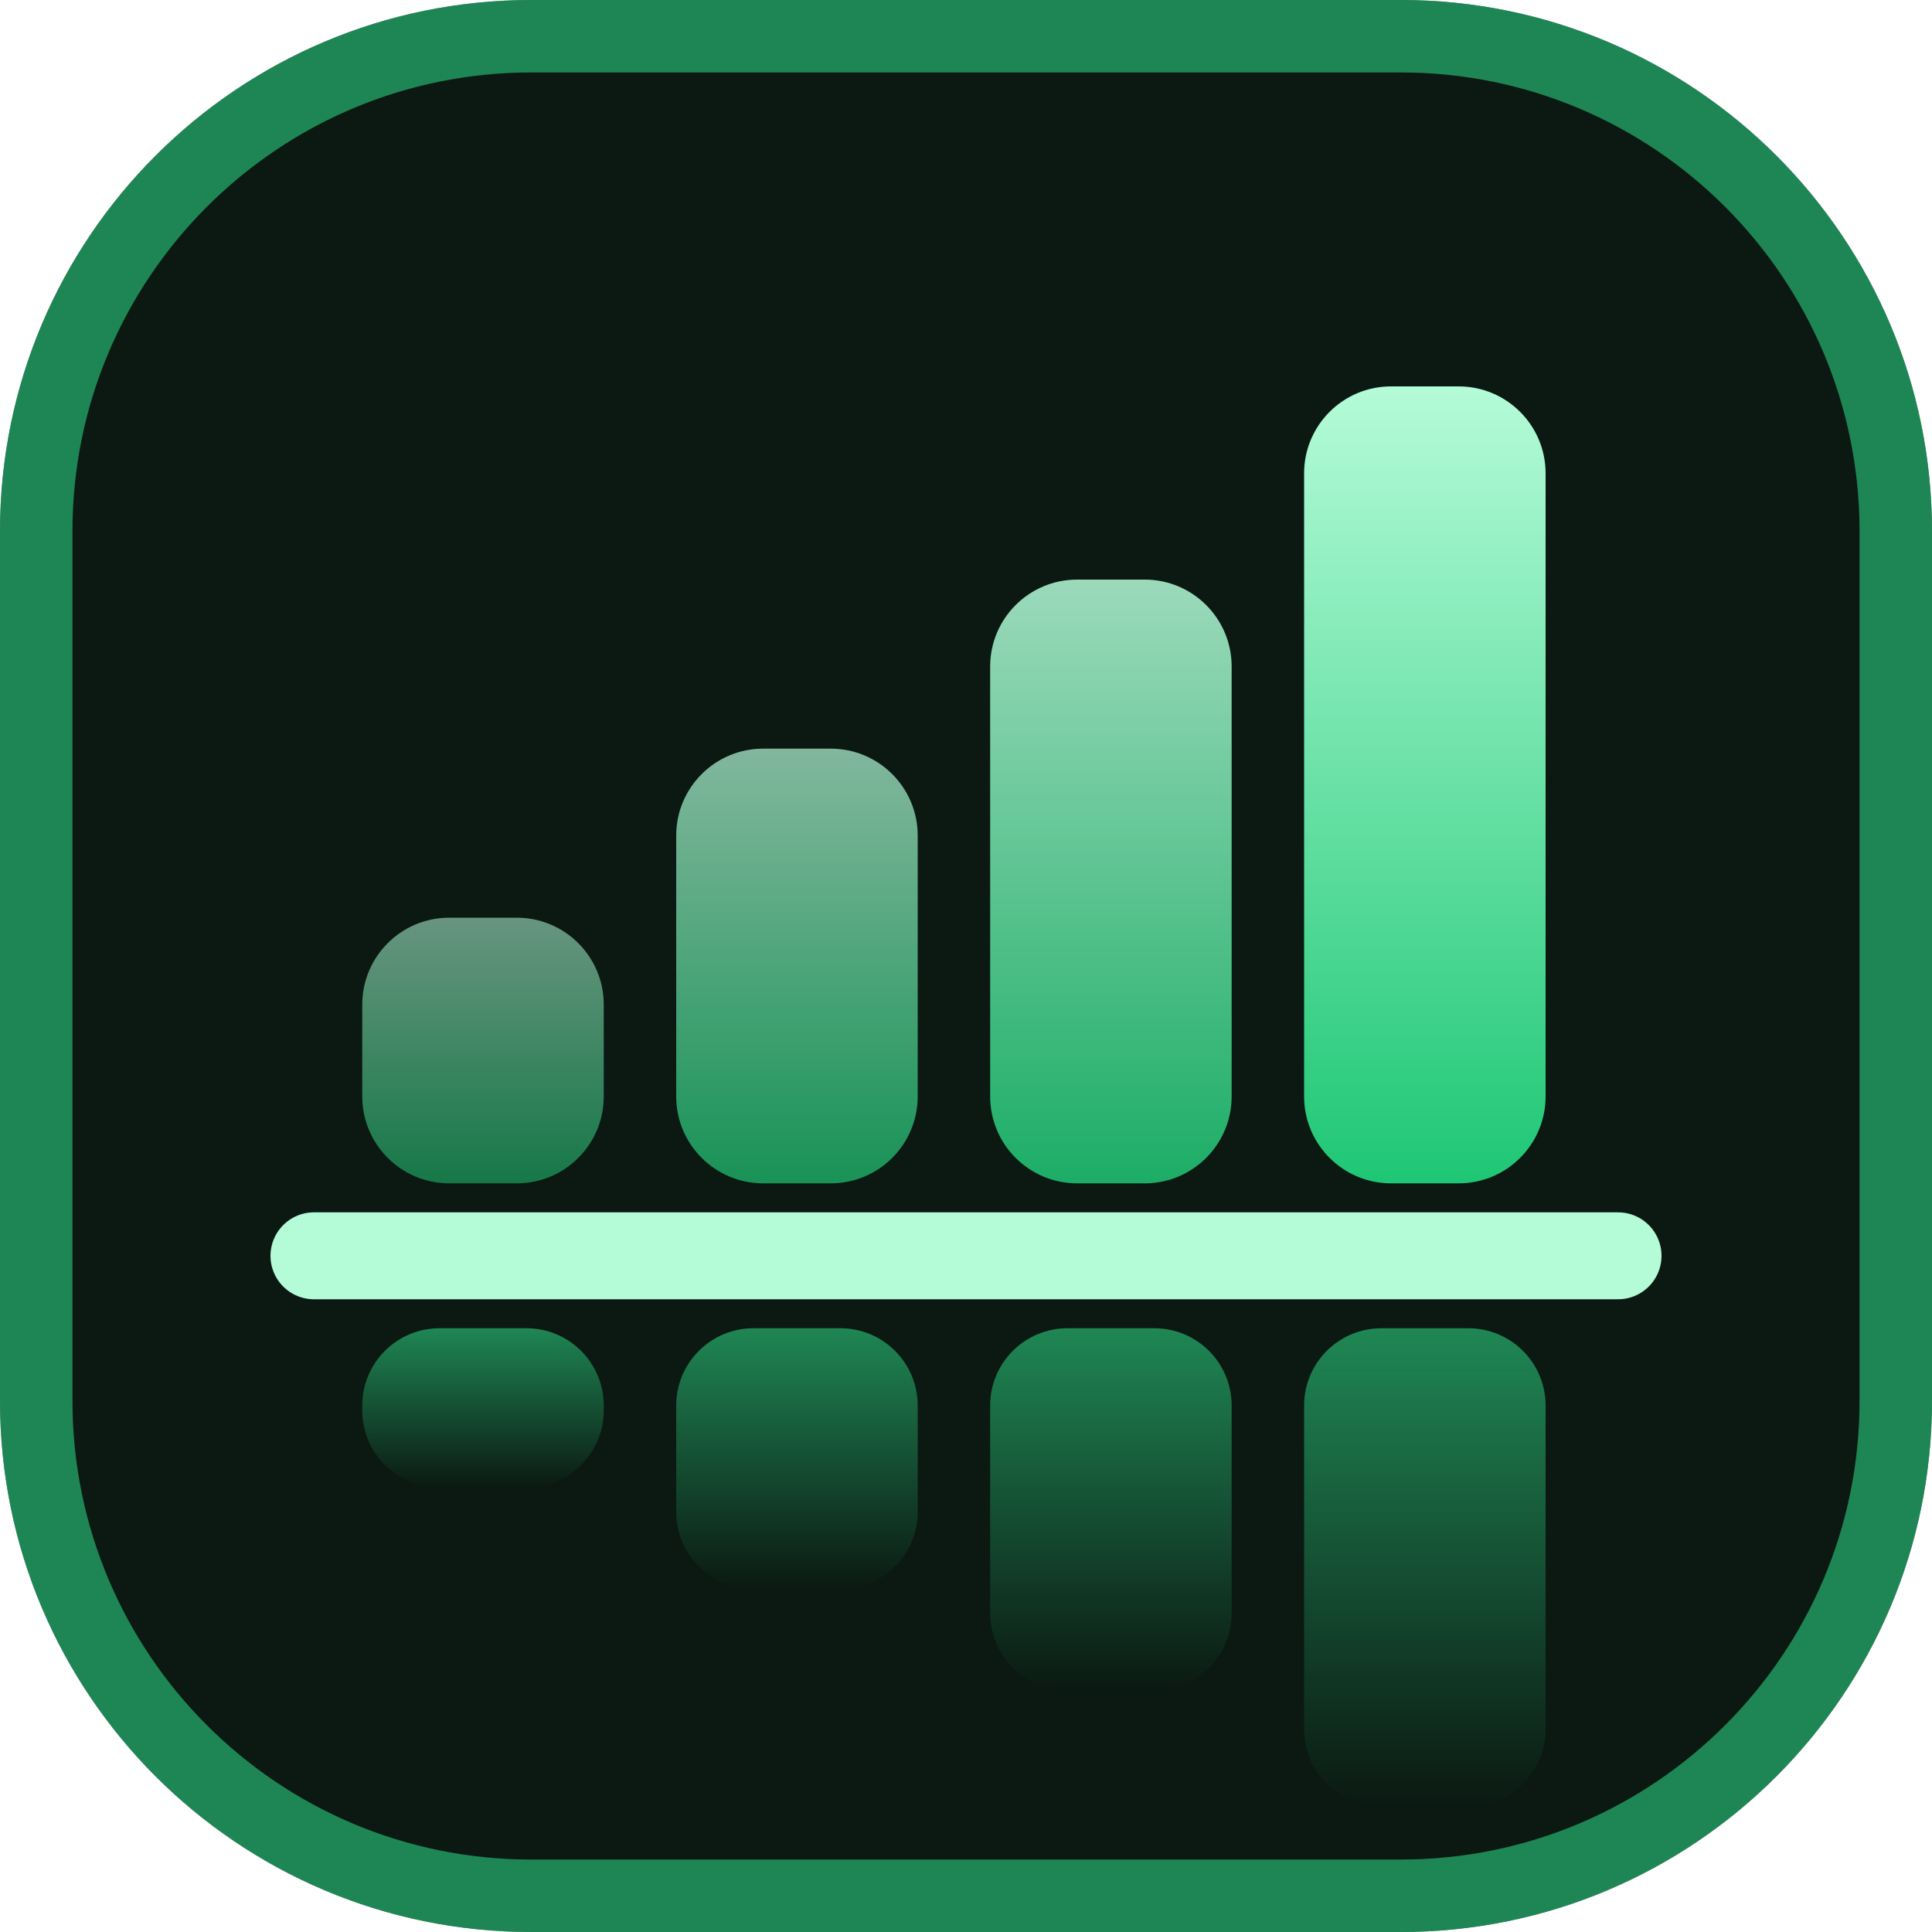
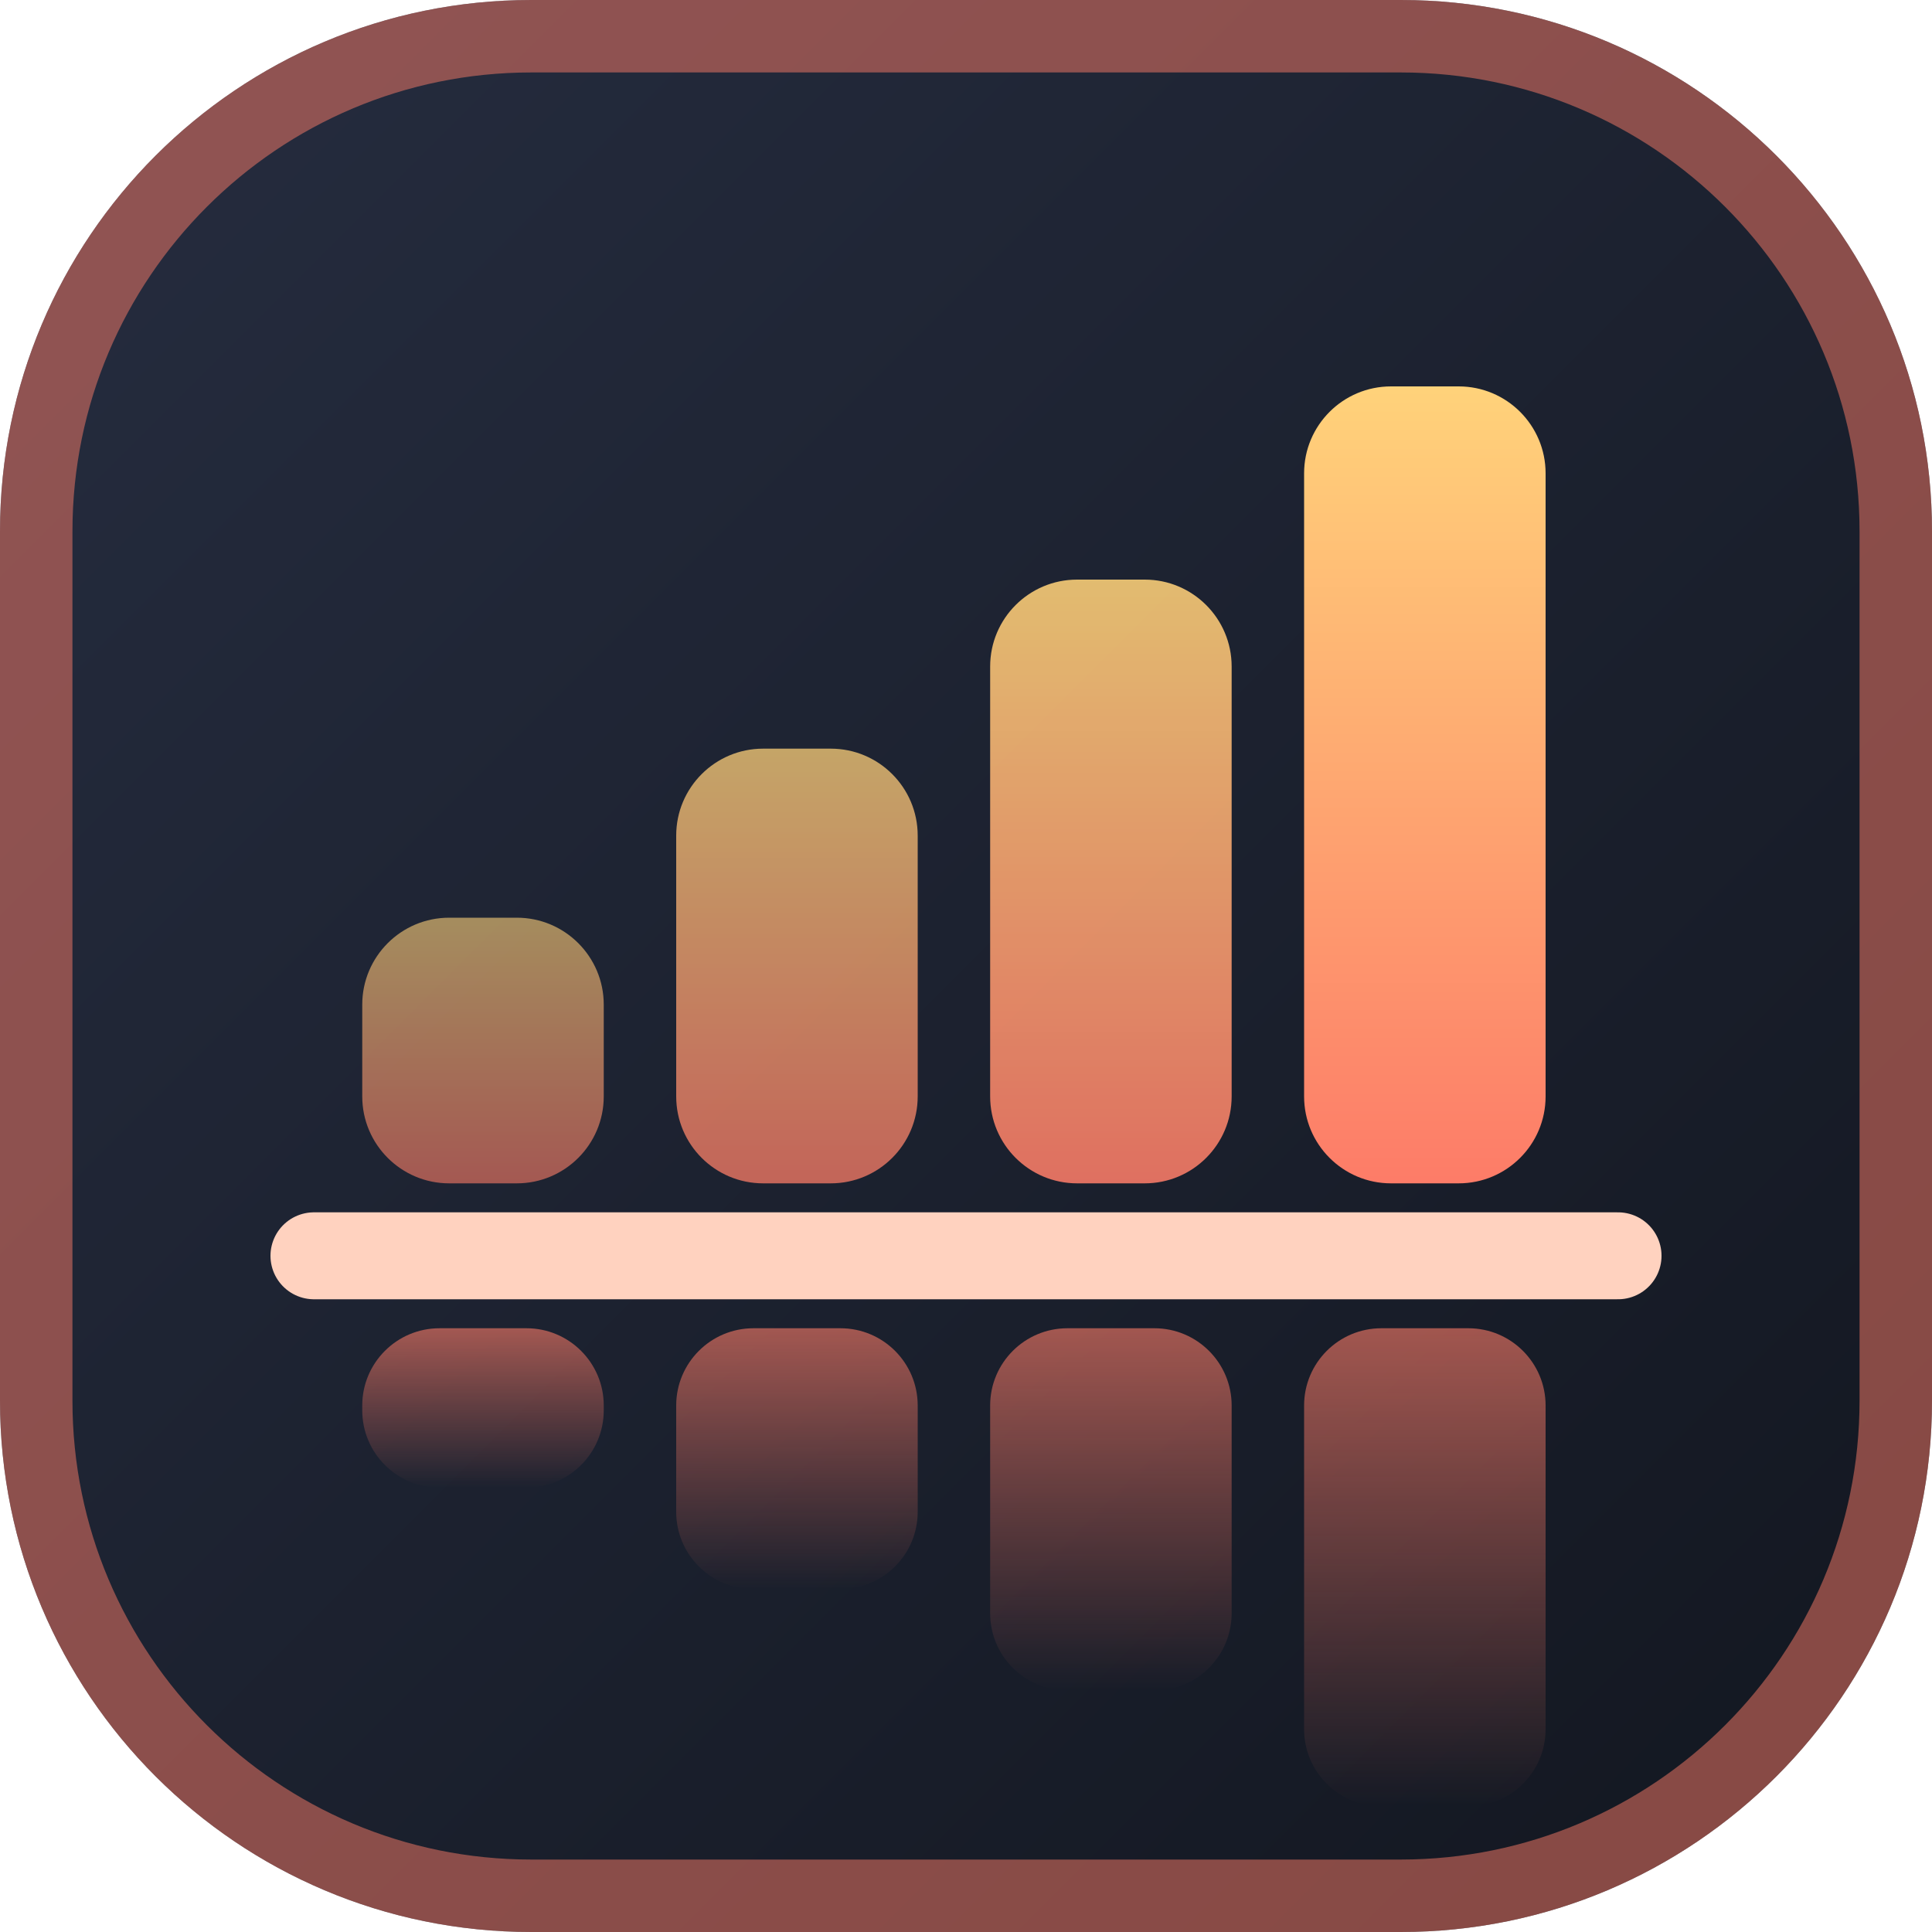
<svg xmlns="http://www.w3.org/2000/svg" viewBox="0 0 40 40">
  <defs>
+     <linearGradient id="t" x1="0" y1="0" x2="1" y2="1">
+       <stop offset="0" stop-color="#262d40" />
+       <stop offset="1" stop-color="#12161f" />
+     </linearGradient>
    <linearGradient id="b" x1="0" y1="0" x2="0" y2="1">
-       <stop offset="0" stop-color="#b4fbd8" />
-       <stop offset="1" stop-color="#1fc775" />
+       <stop offset="0" stop-color="#ffd27a" />
+       <stop offset="1" stop-color="#fd7c68" />
    </linearGradient>
    <linearGradient id="r" x1="0" y1="0" x2="0" y2="1">
-       <stop offset="0" stop-color="#2fe08a" stop-opacity=".55" />
-       <stop offset="1" stop-color="#2fe08a" stop-opacity="0" />
+       <stop offset="0" stop-color="#fd7c68" stop-opacity=".6" />
+       <stop offset="1" stop-color="#fd7c68" stop-opacity="0" />
    </linearGradient>
  </defs>
-   <rect width="40" height="40" rx="11" fill="#0b1912" />
-   <rect x=".75" y=".75" width="38.5" height="38.5" rx="10.25" fill="none" stroke="#2fe08a" stroke-opacity=".55" stroke-width="1.5" />
+   <rect width="40" height="40" rx="11" fill="url(#t)" />
+   <rect x=".75" y=".75" width="38.5" height="38.5" rx="10.25" fill="none" stroke="#fd7c68" stroke-opacity=".5" stroke-width="1.5" />
  <g fill="url(#b)">
-     <rect x="7.5" y="19" width="5" height="5.5" rx="1.8" opacity=".55" />
-     <rect x="14" y="15.5" width="5" height="9" rx="1.8" opacity=".7" />
-     <rect x="20.5" y="12" width="5" height="12.5" rx="1.8" opacity=".85" />
+     <rect x="7.5" y="19" width="5" height="5.5" rx="1.8" opacity=".6" />
+     <rect x="14" y="15.5" width="5" height="9" rx="1.8" opacity=".74" />
+     <rect x="20.5" y="12" width="5" height="12.5" rx="1.8" opacity=".87" />
    <rect x="27" y="8" width="5" height="16.5" rx="1.8" />
  </g>
  <g fill="url(#r)">
    <rect x="7.5" y="27.5" width="5" height="3.3" rx="1.6" />
    <rect x="14" y="27.5" width="5" height="5.4" rx="1.6" />
    <rect x="20.5" y="27.5" width="5" height="7.5" rx="1.6" />
    <rect x="27" y="27.5" width="5" height="9.9" rx="1.6" />
  </g>
-   <path d="M6.5 26h27" stroke="#b4fbd8" stroke-width="1.8" stroke-linecap="round" />
+   <path d="M6.5 26h27" stroke="#ffd2bf" stroke-width="1.8" stroke-linecap="round" />
</svg>
